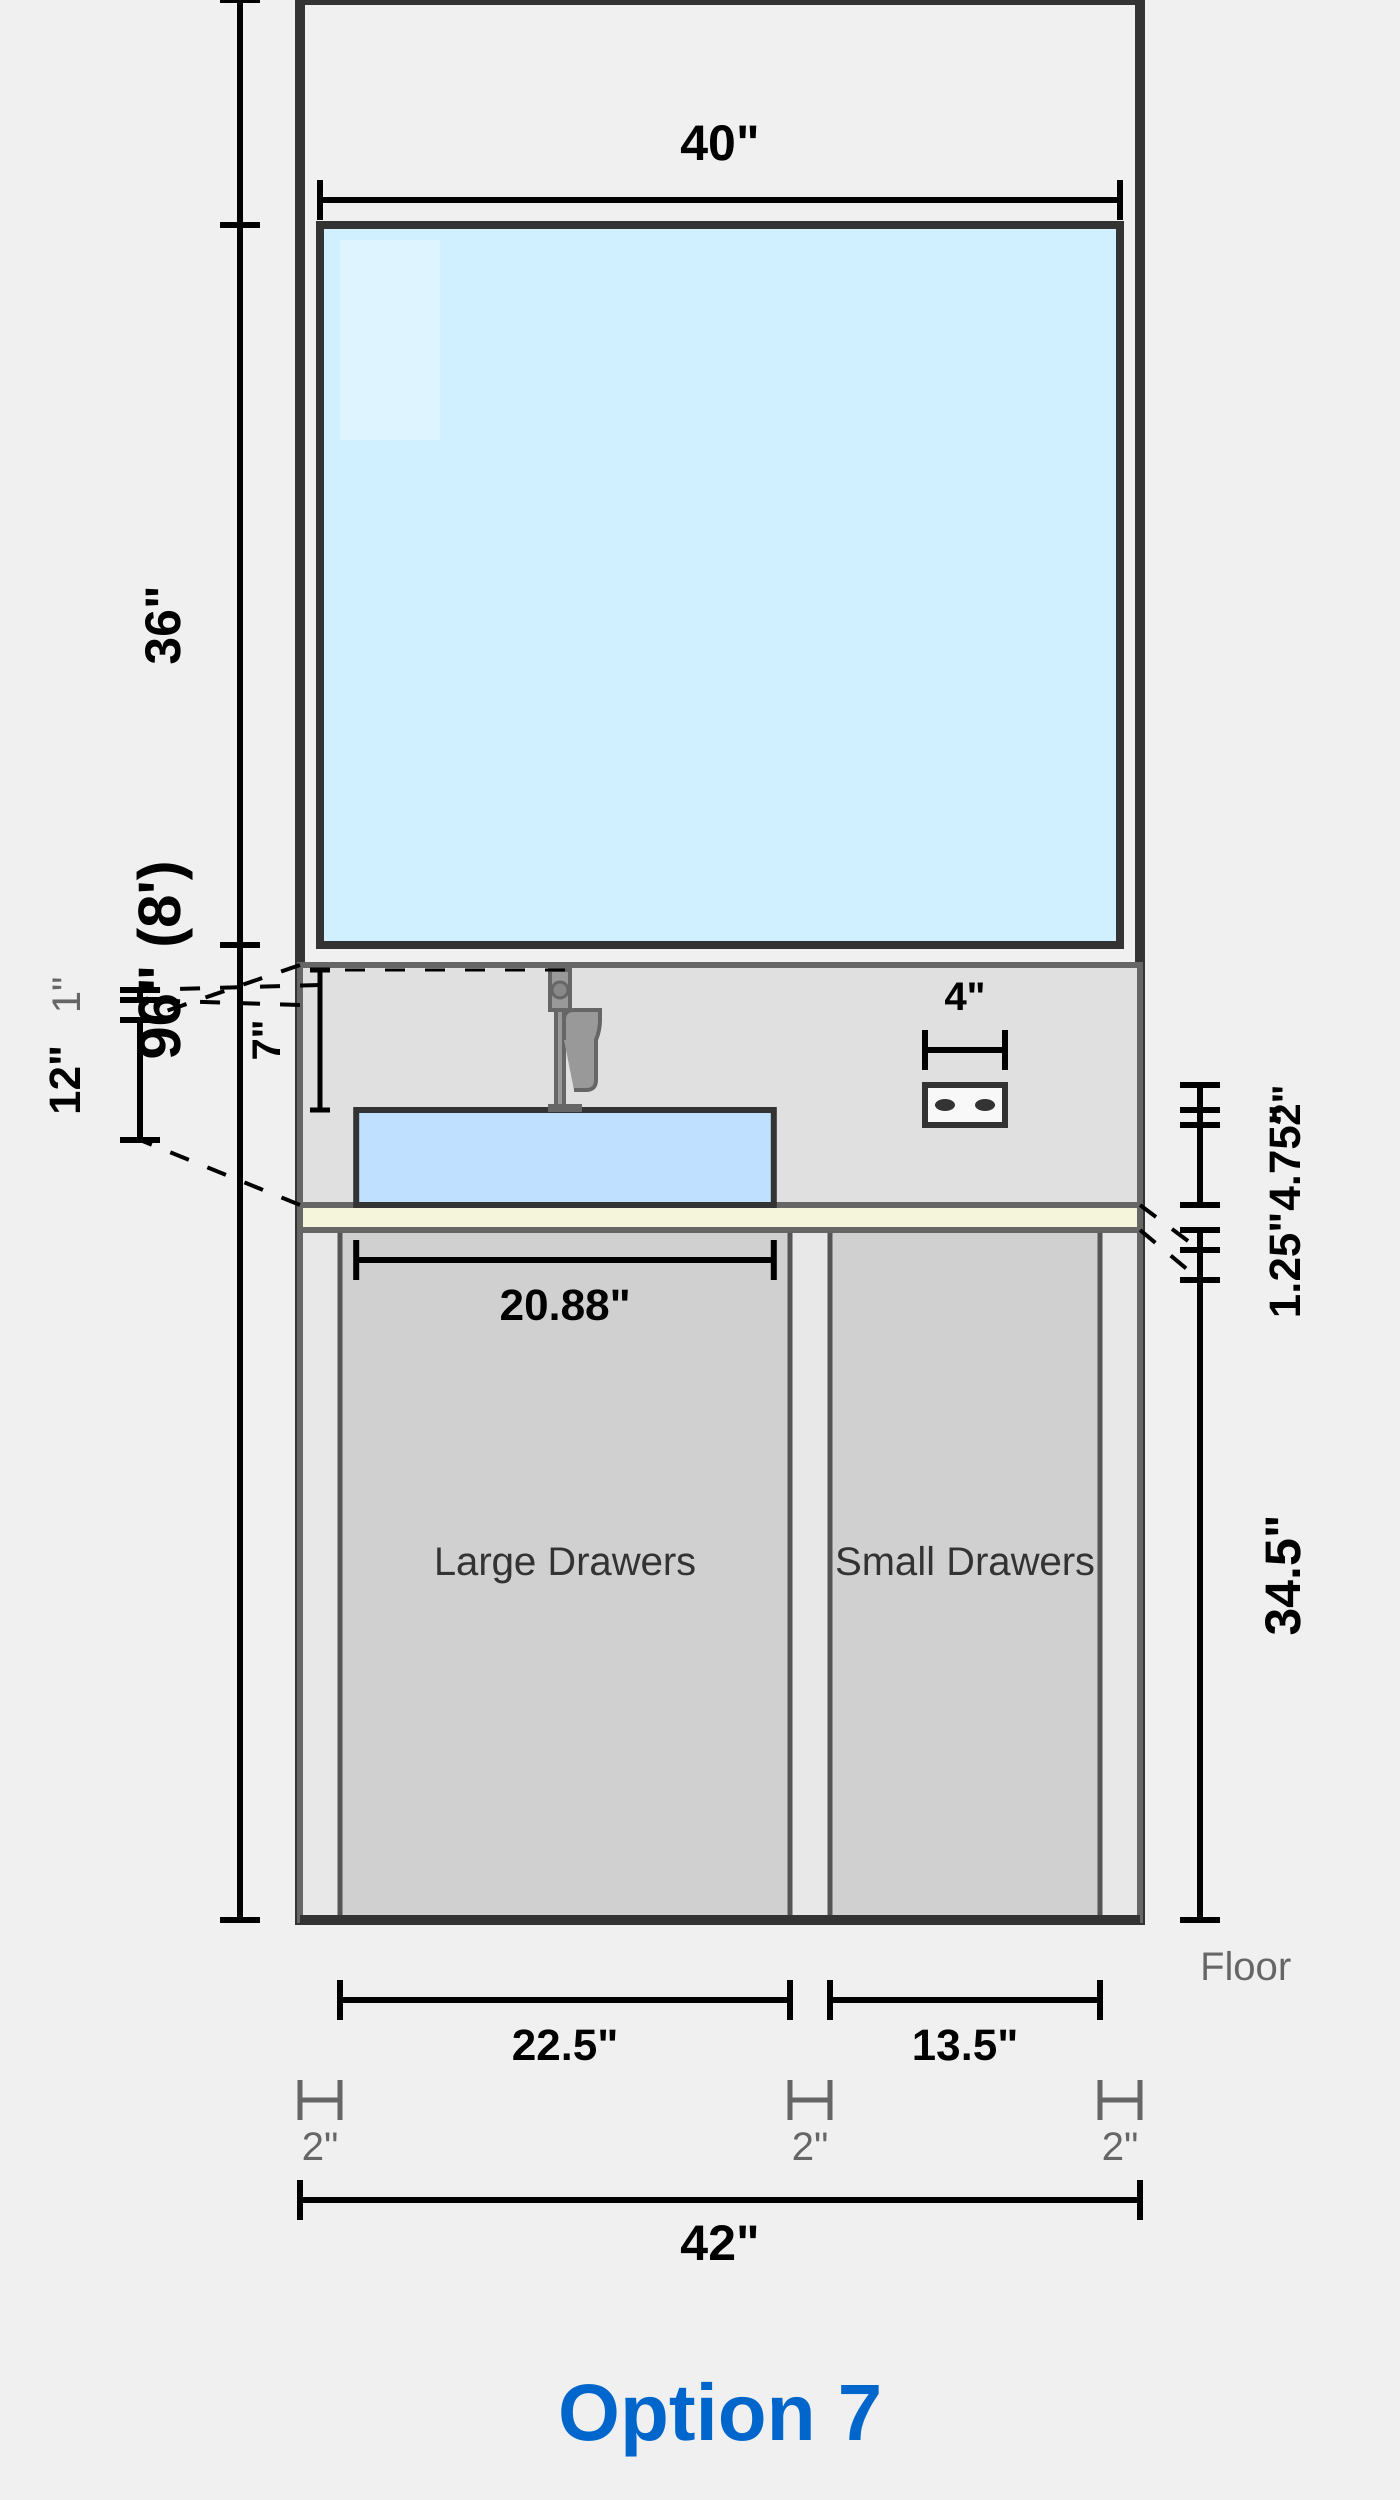
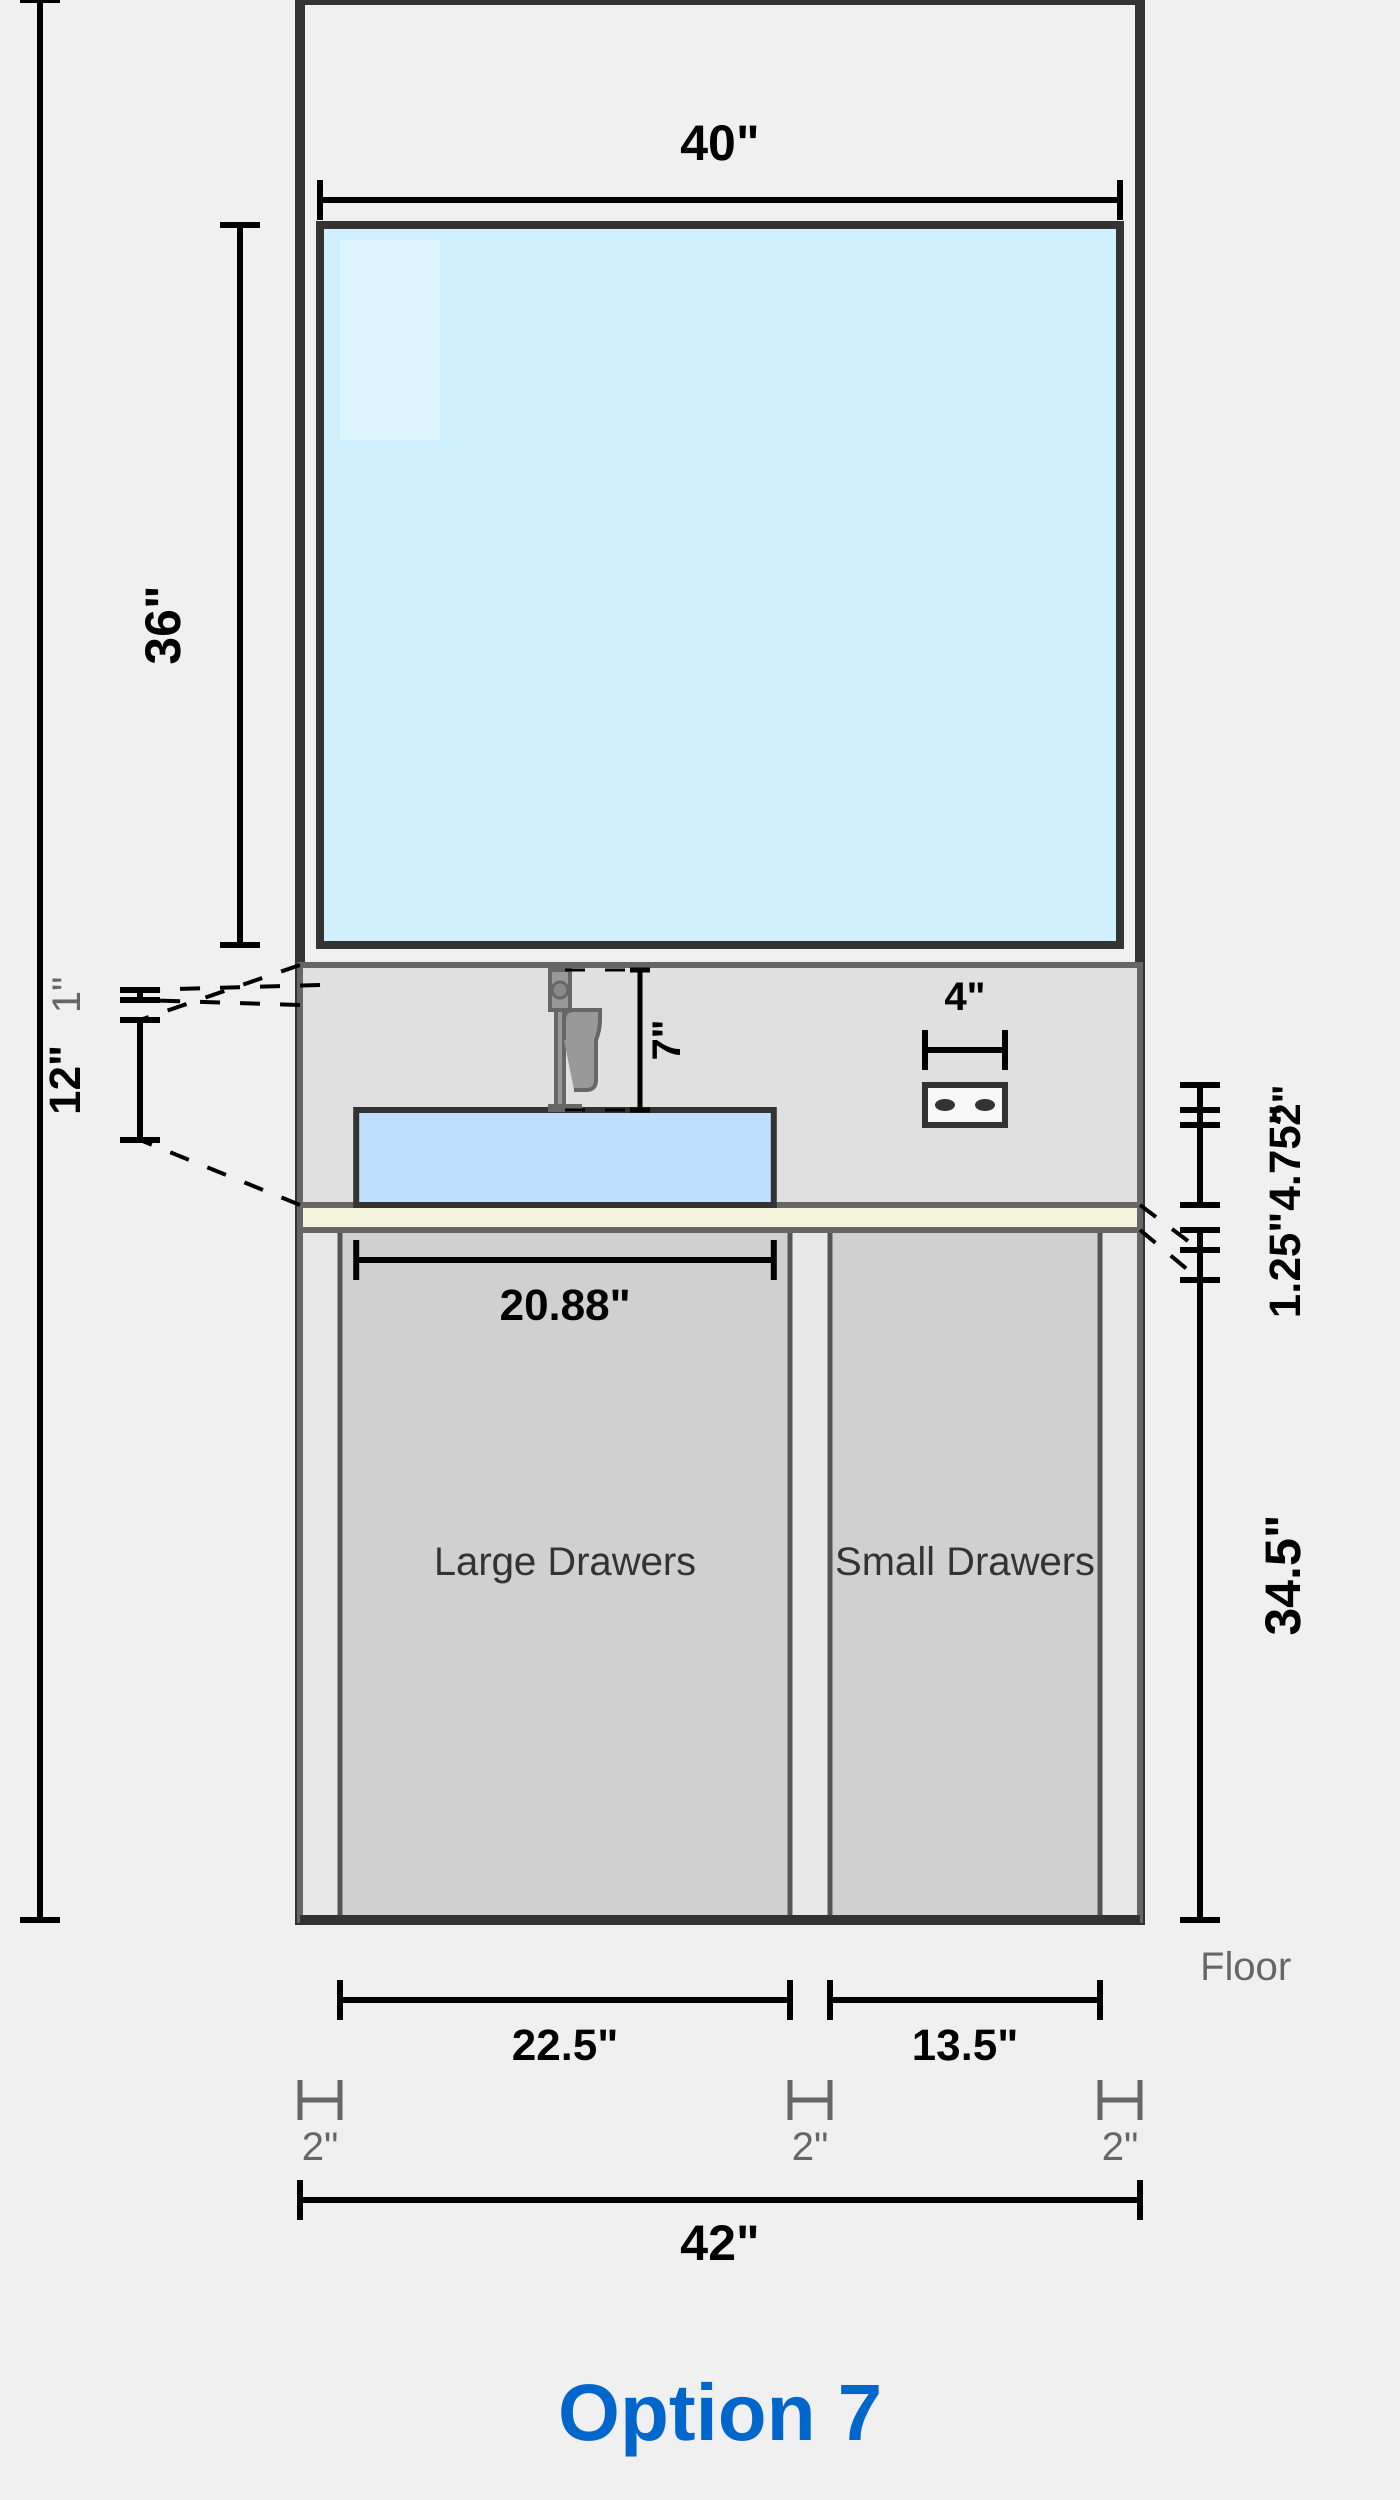
<svg xmlns="http://www.w3.org/2000/svg" viewBox="-15 0 70 125" style="border: 1px solid #ccc; background: white;">
  <rect x="0" y="0" width="42" height="96" fill="none" stroke="#333" stroke-width="0.5" />
  <rect x="0" y="61.5" width="42" height="34.5" fill="#e8e8e8" stroke="#666" stroke-width="0.3" />
  <rect x="2" y="61.5" width="22.5" height="34.5" fill="#d0d0d0" stroke="#555" stroke-width="0.25" />
  <rect x="26.5" y="61.5" width="13.5" height="34.5" fill="#d0d0d0" stroke="#555" stroke-width="0.25" />
  <rect x="1" y="11.25" width="40" height="36" fill="#d0f0ff" stroke="#333" stroke-width="0.4" />
  <rect x="2" y="12" width="5" height="10" fill="#ffffff" opacity="0.3" stroke="none" />
  <rect x="0" y="48.25" width="42" height="12" fill="#e0e0e0" stroke="#666" stroke-width="0.3" />
  <rect x="31.25" y="54.25" width="4" height="2" fill="#f8f8f8" stroke="#333" stroke-width="0.3" />
  <ellipse cx="32.25" cy="55.25" rx="0.5" ry="0.3" fill="#333" />
  <ellipse cx="34.25" cy="55.25" rx="0.5" ry="0.3" fill="#333" />
  <line x1="32.25" y1="55.25" x2="31.75" y2="55.25" stroke="#333" stroke-width="0.1" />
  <line x1="34.25" y1="55.25" x2="34.75" y2="55.25" stroke="#333" stroke-width="0.1" />
  <rect x="0" y="60.25" width="42" height="1.25" fill="#f5f5dc" stroke="#666" stroke-width="0.3" />
  <rect x="2.81" y="55.5" width="20.88" height="4.75" fill="#c0e0ff" stroke="#333" stroke-width="0.3" />
  <rect x="12.5" y="55.3" width="1.5" height="0.2" fill="#999" stroke="#666" stroke-width="0.2" />
  <rect x="12.8" y="50.5" width="0.4" height="4.8" fill="#999" stroke="#666" stroke-width="0.2" />
  <rect x="12.5" y="48.5" width="1" height="2" fill="#999" stroke="#666" stroke-width="0.2" />
  <path d="M 13.2 52 L 13.2 51 Q 13.2 50.5 13.7 50.5 L 15 50.5 L 15 51 Q 15 51.5 14.8 52 L 14.8 54 Q 14.8 54.5 14.3 54.5 L 13.7 54.5" fill="#999" stroke="#666" stroke-width="0.2" />
  <circle cx="13" cy="49.5" r="0.4" fill="#888" stroke="#666" stroke-width="0.15" />
  <text x="13.25" y="78.75" font-family="Arial, sans-serif" font-size="2" text-anchor="middle" fill="#333">Large Drawers</text>
  <text x="33.25" y="78.75" font-family="Arial, sans-serif" font-size="2" text-anchor="middle" fill="#333">Small Drawers</text>
-   <line x1="-3" y1="0" x2="-3" y2="96" stroke="#000" stroke-width="0.3" />
-   <line x1="-2" y1="0" x2="-4" y2="0" stroke="#000" stroke-width="0.3" />
-   <line x1="-2" y1="96" x2="-4" y2="96" stroke="#000" stroke-width="0.3" />
-   <text x="-6" y="48" font-family="Arial, sans-serif" font-size="3" text-anchor="middle" fill="#000" font-weight="bold" transform="rotate(-90 -6 48)">96" (8')</text>
+   <line x1="-13" y1="0" x2="-13" y2="96" stroke="#000" stroke-width="0.3" />
+   <line x1="-12" y1="0" x2="-14" y2="0" stroke="#000" stroke-width="0.3" />
+   <line x1="-12" y1="96" x2="-14" y2="96" stroke="#000" stroke-width="0.3" />
+   <text x="-16" y="48" font-family="Arial, sans-serif" font-size="3" text-anchor="middle" fill="#000" font-weight="bold" transform="rotate(-90 -16 48)">96" (8')</text>
  <line x1="-8" y1="51" x2="-8" y2="57" stroke="#000" stroke-width="0.3" />
  <line x1="-9" y1="51" x2="-7" y2="51" stroke="#000" stroke-width="0.3" />
  <line x1="-9" y1="57" x2="-7" y2="57" stroke="#000" stroke-width="0.3" />
  <line x1="0" y1="48.25" x2="-8" y2="51" stroke="#000" stroke-width="0.2" stroke-dasharray="1,1" />
  <line x1="0" y1="60.25" x2="-8" y2="57" stroke="#000" stroke-width="0.2" stroke-dasharray="1,1" />
  <text x="-11" y="54" font-family="Arial, sans-serif" font-size="2.2" text-anchor="middle" fill="#000" font-weight="bold" transform="rotate(-90 -11 54)">12"</text>
-   <line x1="1" y1="48.5" x2="1" y2="55.5" stroke="#000" stroke-width="0.25" />
-   <line x1="0.5" y1="48.5" x2="1.5" y2="48.5" stroke="#000" stroke-width="0.25" />
-   <line x1="0.5" y1="55.5" x2="1.5" y2="55.5" stroke="#000" stroke-width="0.25" />
-   <line x1="13.25" y1="48.5" x2="1" y2="48.5" stroke="#000" stroke-width="0.15" stroke-dasharray="1,1" />
-   <text x="-1" y="52" font-family="Arial, sans-serif" font-size="2" text-anchor="middle" fill="#000" font-weight="bold" transform="rotate(-90 -1 52)">7"</text>
+   <line x1="17" y1="48.5" x2="17" y2="55.5" stroke="#000" stroke-width="0.25" />
+   <line x1="16.5" y1="48.5" x2="17.5" y2="48.5" stroke="#000" stroke-width="0.25" />
+   <line x1="16.5" y1="55.5" x2="17.5" y2="55.5" stroke="#000" stroke-width="0.25" />
+   <line x1="13.25" y1="48.5" x2="17" y2="48.5" stroke="#000" stroke-width="0.15" stroke-dasharray="1,1" />
+   <line x1="13.25" y1="55.5" x2="17" y2="55.5" stroke="#000" stroke-width="0.15" stroke-dasharray="1,1" />
+   <text x="19" y="52" font-family="Arial, sans-serif" font-size="2" text-anchor="middle" fill="#000" font-weight="bold" transform="rotate(-90 19 52)">7"</text>
  <line x1="-3" y1="11.25" x2="-3" y2="47.25" stroke="#000" stroke-width="0.3" />
  <line x1="-2" y1="11.25" x2="-4" y2="11.25" stroke="#000" stroke-width="0.3" />
  <line x1="-2" y1="47.25" x2="-4" y2="47.25" stroke="#000" stroke-width="0.3" />
  <text x="-6" y="31.25" font-family="Arial, sans-serif" font-size="2.5" text-anchor="middle" fill="#000" font-weight="bold" transform="rotate(-90 -6 31.25)">36"</text>
  <line x1="1" y1="10" x2="41" y2="10" stroke="#000" stroke-width="0.3" />
  <line x1="1" y1="9" x2="1" y2="11" stroke="#000" stroke-width="0.3" />
  <line x1="41" y1="9" x2="41" y2="11" stroke="#000" stroke-width="0.3" />
  <text x="21" y="8" font-family="Arial, sans-serif" font-size="2.5" text-anchor="middle" fill="#000" font-weight="bold">40"</text>
  <line x1="-8" y1="49.5" x2="-8" y2="50" stroke="#000" stroke-width="0.3" />
  <line x1="-9" y1="49.5" x2="-7" y2="49.5" stroke="#000" stroke-width="0.3" />
  <line x1="-9" y1="50" x2="-7" y2="50" stroke="#000" stroke-width="0.3" />
  <line x1="1" y1="49.25" x2="-8" y2="49.5" stroke="#000" stroke-width="0.2" stroke-dasharray="1,1" />
  <line x1="0" y1="50.25" x2="-8" y2="50" stroke="#000" stroke-width="0.2" stroke-dasharray="1,1" />
  <text x="-11" y="49.75" font-family="Arial, sans-serif" font-size="2" text-anchor="middle" fill="#666" transform="rotate(-90 -11 49.75)">1"</text>
  <line x1="31.25" y1="52.5" x2="35.25" y2="52.5" stroke="#000" stroke-width="0.3" />
  <line x1="31.25" y1="51.5" x2="31.25" y2="53.5" stroke="#000" stroke-width="0.3" />
  <line x1="35.25" y1="51.5" x2="35.25" y2="53.5" stroke="#000" stroke-width="0.3" />
  <text x="33.25" y="50.5" font-family="Arial, sans-serif" font-size="2" text-anchor="middle" fill="#000" font-weight="bold">4"</text>
  <line x1="45" y1="54.25" x2="45" y2="56.25" stroke="#000" stroke-width="0.3" />
  <line x1="44" y1="54.25" x2="46" y2="54.25" stroke="#000" stroke-width="0.3" />
  <line x1="44" y1="56.25" x2="46" y2="56.25" stroke="#000" stroke-width="0.3" />
  <text x="50" y="55.25" font-family="Arial, sans-serif" font-size="2" text-anchor="middle" fill="#000" font-weight="bold" transform="rotate(-90 50 55.25)">2"</text>
  <line x1="45" y1="61.5" x2="45" y2="96" stroke="#000" stroke-width="0.3" />
  <line x1="44" y1="61.5" x2="46" y2="61.5" stroke="#000" stroke-width="0.3" />
  <line x1="44" y1="96" x2="46" y2="96" stroke="#000" stroke-width="0.3" />
  <text x="50" y="78.75" font-family="Arial, sans-serif" font-size="2.5" text-anchor="middle" fill="#000" font-weight="bold" transform="rotate(-90 50 78.75)">34.5"</text>
  <line x1="45" y1="55.5" x2="45" y2="60.25" stroke="#000" stroke-width="0.3" />
  <line x1="44" y1="55.5" x2="46" y2="55.5" stroke="#000" stroke-width="0.3" />
  <line x1="44" y1="60.25" x2="46" y2="60.25" stroke="#000" stroke-width="0.3" />
  <text x="50" y="57.875" font-family="Arial, sans-serif" font-size="2.2" text-anchor="middle" fill="#000" font-weight="bold" transform="rotate(-90 50 57.875)">4.75"</text>
  <line x1="45" y1="62.5" x2="45" y2="64" stroke="#000" stroke-width="0.3" />
  <line x1="44" y1="62.5" x2="46" y2="62.5" stroke="#000" stroke-width="0.3" />
  <line x1="44" y1="64" x2="46" y2="64" stroke="#000" stroke-width="0.3" />
  <line x1="42" y1="60.25" x2="45" y2="62.5" stroke="#000" stroke-width="0.2" stroke-dasharray="1,1" />
  <line x1="42" y1="61.5" x2="45" y2="64" stroke="#000" stroke-width="0.2" stroke-dasharray="1,1" />
  <text x="50" y="63.25" font-family="Arial, sans-serif" font-size="2.2" text-anchor="middle" fill="#000" font-weight="bold" transform="rotate(-90 50 63.25)">1.25"</text>
  <line x1="0" y1="96" x2="42" y2="96" stroke="#333" stroke-width="0.5" />
  <text x="45" y="99" font-family="Arial, sans-serif" font-size="2" text-anchor="start" fill="#666">Floor</text>
  <line x1="2" y1="100" x2="24.5" y2="100" stroke="#000" stroke-width="0.3" />
  <line x1="2" y1="99" x2="2" y2="101" stroke="#000" stroke-width="0.3" />
  <line x1="24.5" y1="99" x2="24.5" y2="101" stroke="#000" stroke-width="0.3" />
  <text x="13.25" y="103" font-family="Arial, sans-serif" font-size="2.2" text-anchor="middle" fill="#000" font-weight="bold">22.5"</text>
  <line x1="26.5" y1="100" x2="40" y2="100" stroke="#000" stroke-width="0.3" />
  <line x1="26.5" y1="99" x2="26.5" y2="101" stroke="#000" stroke-width="0.3" />
  <line x1="40" y1="99" x2="40" y2="101" stroke="#000" stroke-width="0.3" />
  <text x="33.25" y="103" font-family="Arial, sans-serif" font-size="2.2" text-anchor="middle" fill="#000" font-weight="bold">13.5"</text>
  <line x1="0" y1="105" x2="2" y2="105" stroke="#666" stroke-width="0.25" />
  <line x1="0" y1="104" x2="0" y2="106" stroke="#666" stroke-width="0.25" />
  <line x1="2" y1="104" x2="2" y2="106" stroke="#666" stroke-width="0.25" />
  <text x="1" y="108" font-family="Arial, sans-serif" font-size="2" text-anchor="middle" fill="#666">2"</text>
  <line x1="24.5" y1="105" x2="26.5" y2="105" stroke="#666" stroke-width="0.25" />
  <line x1="24.5" y1="104" x2="24.5" y2="106" stroke="#666" stroke-width="0.25" />
  <line x1="26.5" y1="104" x2="26.5" y2="106" stroke="#666" stroke-width="0.25" />
  <text x="25.5" y="108" font-family="Arial, sans-serif" font-size="2" text-anchor="middle" fill="#666">2"</text>
  <line x1="40" y1="105" x2="42" y2="105" stroke="#666" stroke-width="0.25" />
  <line x1="40" y1="104" x2="40" y2="106" stroke="#666" stroke-width="0.25" />
  <line x1="42" y1="104" x2="42" y2="106" stroke="#666" stroke-width="0.25" />
  <text x="41" y="108" font-family="Arial, sans-serif" font-size="2" text-anchor="middle" fill="#666">2"</text>
  <line x1="0" y1="110" x2="42" y2="110" stroke="#000" stroke-width="0.3" />
  <line x1="0" y1="109" x2="0" y2="111" stroke="#000" stroke-width="0.3" />
  <line x1="42" y1="109" x2="42" y2="111" stroke="#000" stroke-width="0.3" />
  <text x="21" y="113" font-family="Arial, sans-serif" font-size="2.5" text-anchor="middle" fill="#000" font-weight="bold">42"</text>
  <line x1="2.81" y1="63" x2="23.69" y2="63" stroke="#000" stroke-width="0.3" />
  <line x1="2.81" y1="62" x2="2.81" y2="64" stroke="#000" stroke-width="0.3" />
  <line x1="23.69" y1="62" x2="23.69" y2="64" stroke="#000" stroke-width="0.3" />
  <text x="13.25" y="66" font-family="Arial, sans-serif" font-size="2.2" text-anchor="middle" fill="#000" font-weight="bold">20.88"</text>
  <text x="21" y="122" font-family="Arial, sans-serif" font-size="4" text-anchor="middle" fill="#0066cc" font-weight="bold">Option 7</text>
</svg>
